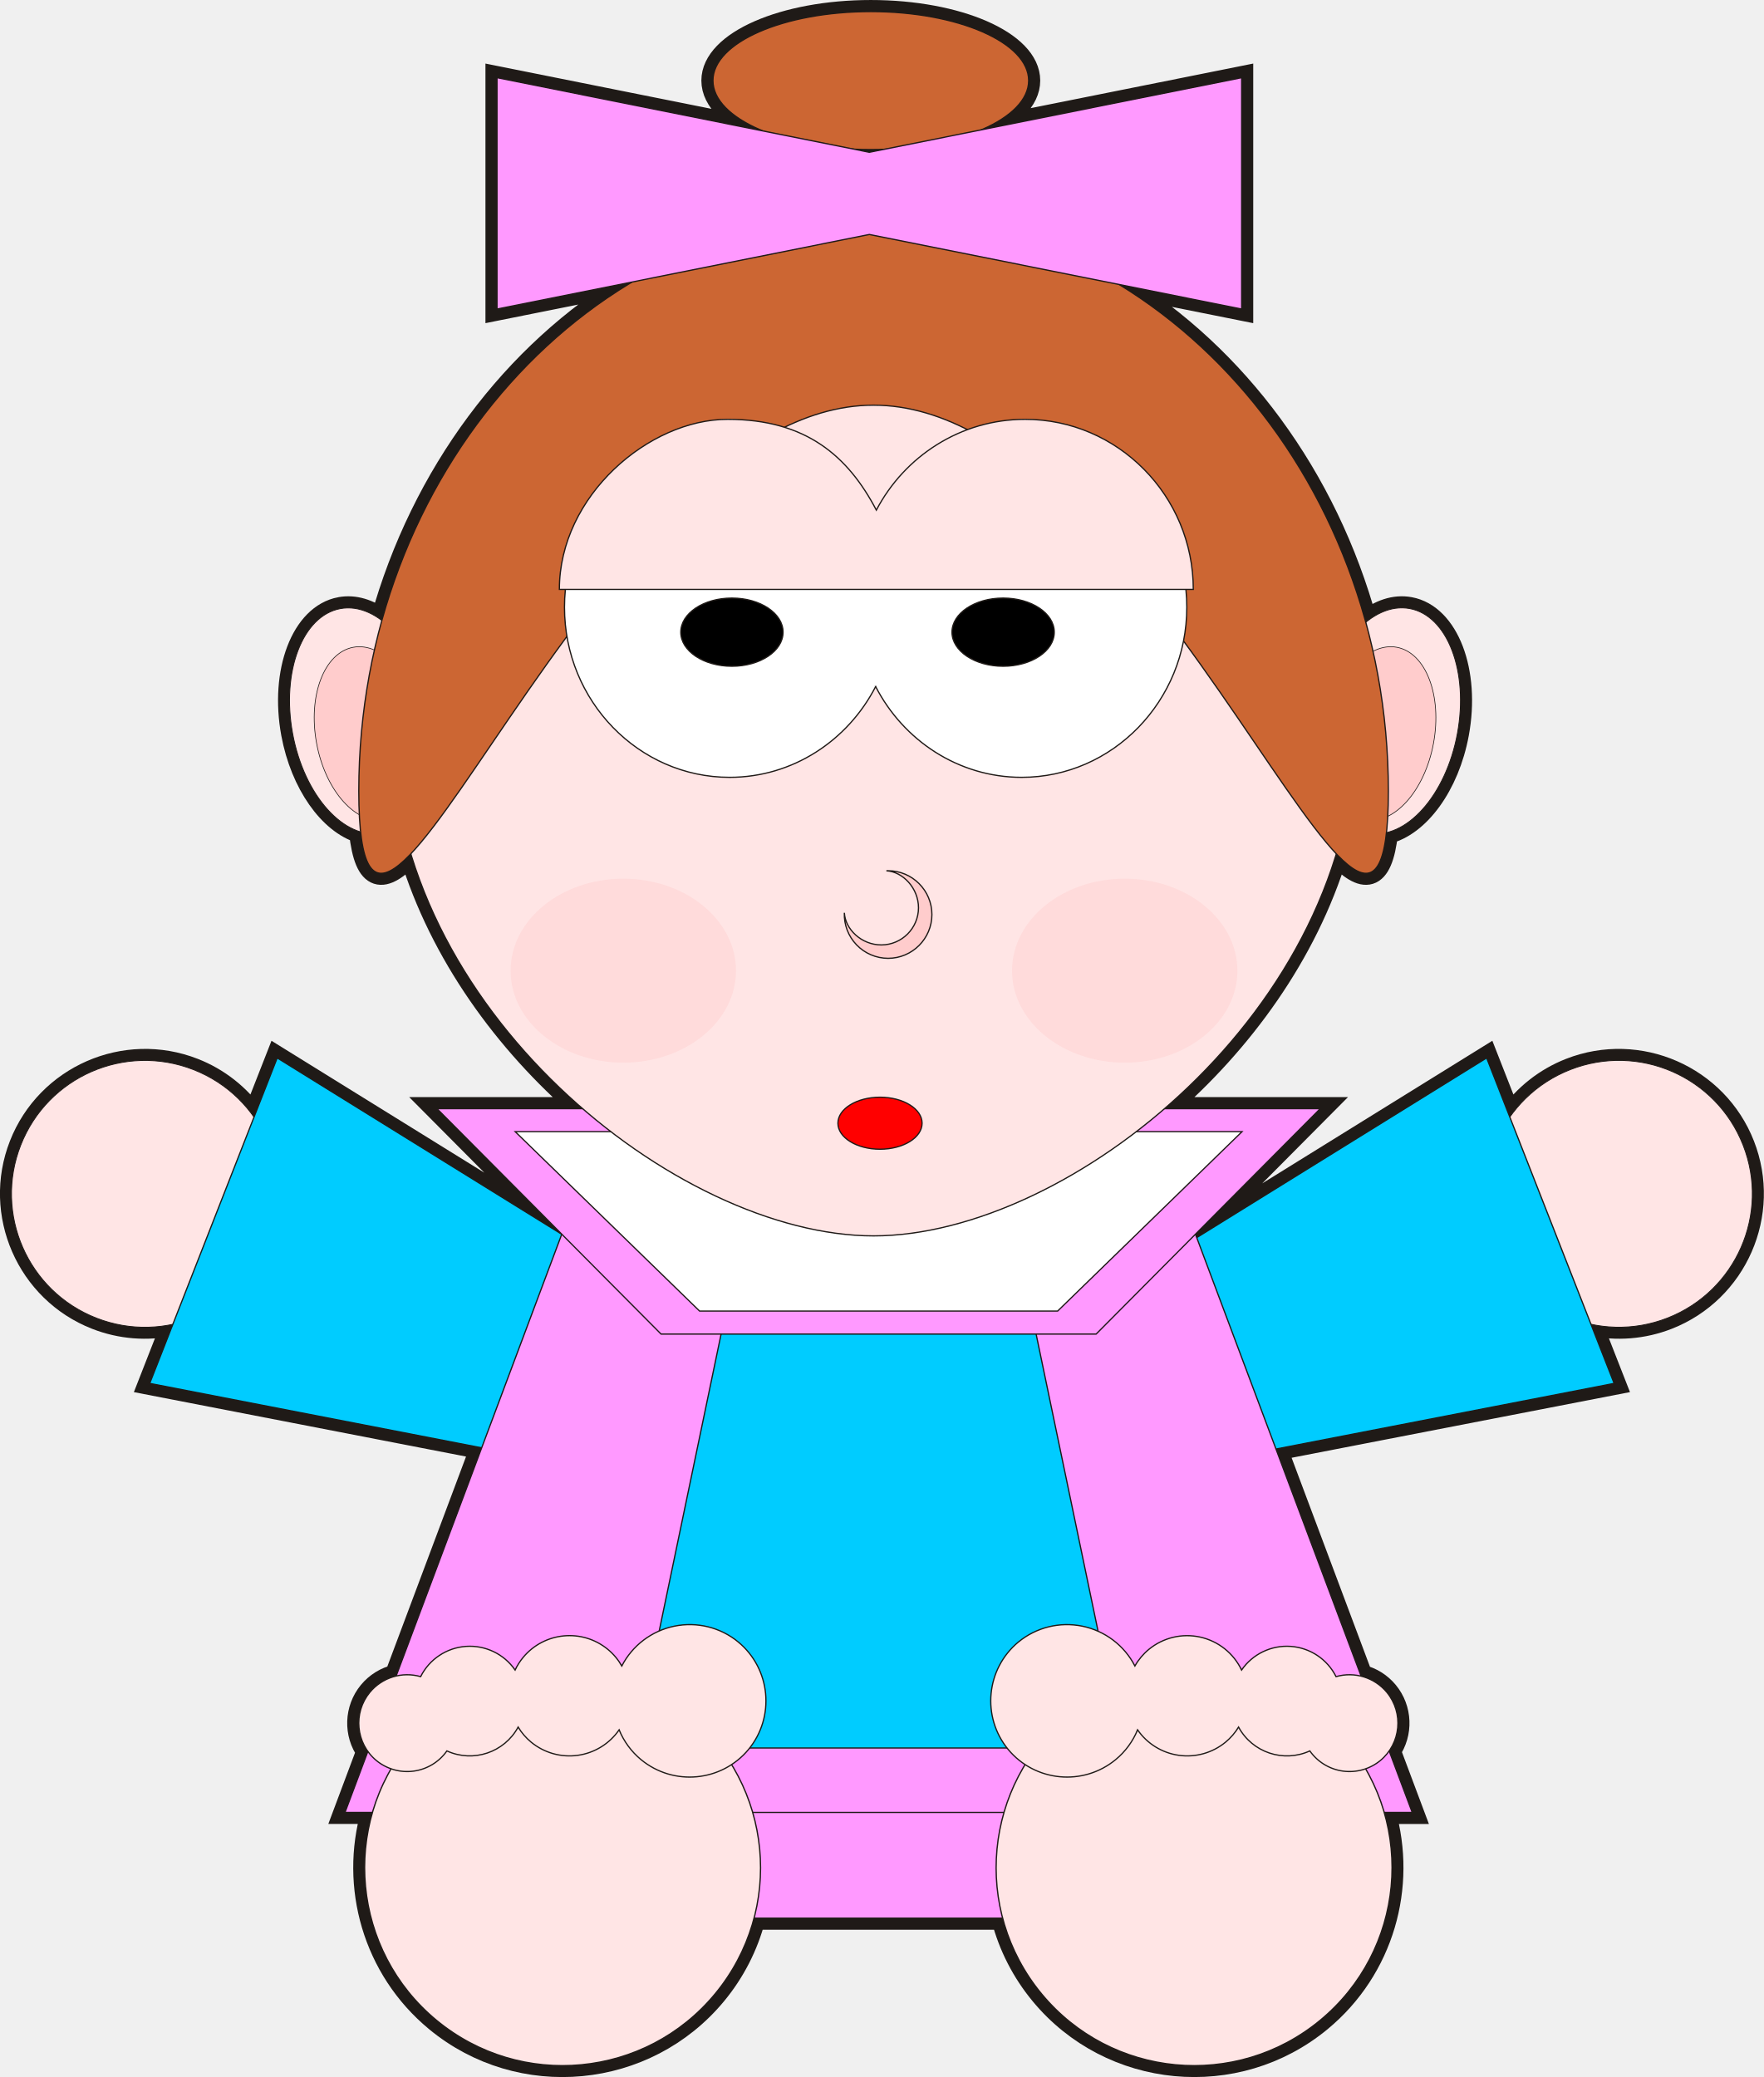
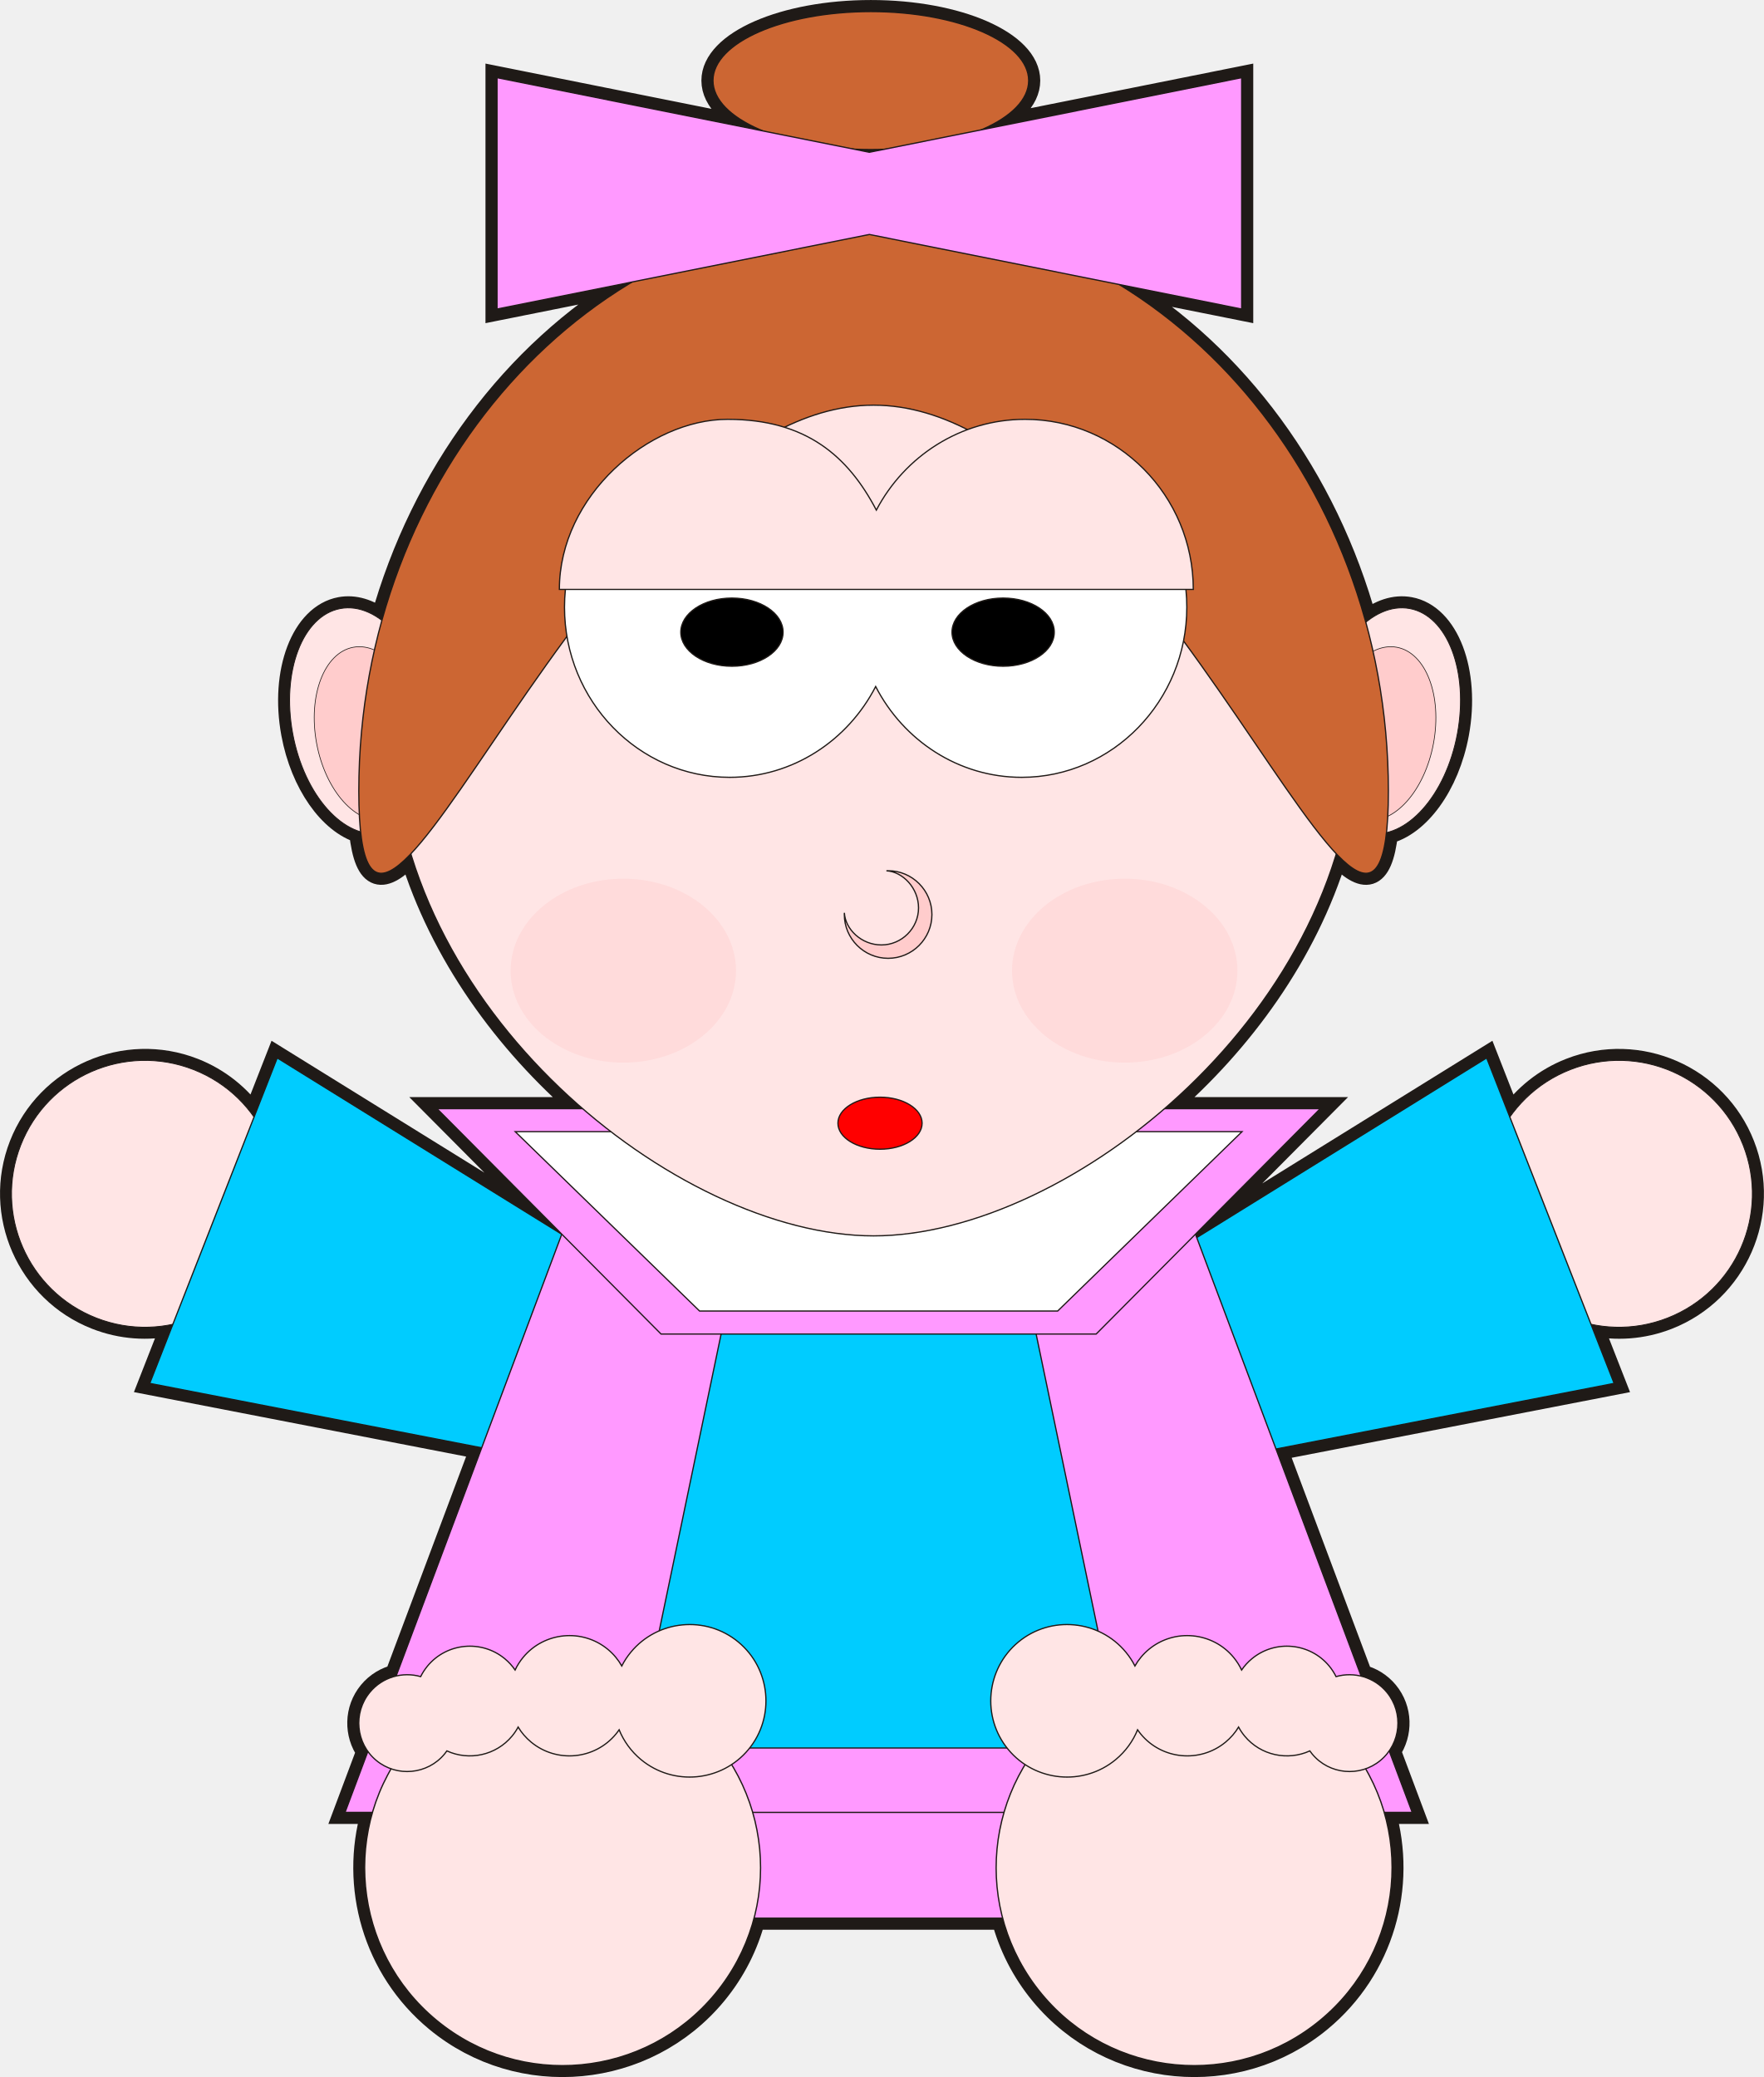
- <svg xmlns="http://www.w3.org/2000/svg" xml:space="preserve" width="449.309" height="140mm" viewBox="0 0 118.88 140" id="prefix__svg2" version="1.1" clip-rule="evenodd" fill-rule="evenodd" image-rendering="optimizeQuality" shape-rendering="geometricPrecision" text-rendering="geometricPrecision">
-   <defs id="prefix__defs4">
-     <style type="text/css" id="style6">.prefix__str1{stroke:#1f1a17;stroke-width:.076}.prefix__fil7{fill:#000}.prefix__fil4{fill:#0cf}.prefix__fil10{fill:#c63}.prefix__fil2{fill:#f9f}.prefix__fil6{fill:#fcc}.prefix__fil9{fill:#ffdbdb}.prefix__fil3{fill:#ffe5e5}.prefix__fil5{fill:#fff}</style>
+ <svg xmlns="http://www.w3.org/2000/svg" xml:space="preserve" width="118.88mm" height="140mm" style="clip-rule:evenodd;fill-rule:evenodd;image-rendering:optimizeQuality;shape-rendering:geometricPrecision;text-rendering:geometricPrecision" viewBox="0 0 118.88 140" id="svg2" version="1.1">
+   <defs id="defs4">
+     <style type="text/css" id="style6">
+     .str1 {stroke:#1F1A17;stroke-width:0.076}
+     .str0 {stroke:#1F1A17;stroke-width:1.411}
+     .str2 {stroke:#1F1A17;stroke-width:2.2}
+     .fil7 {fill:black}
+     .fil18 {fill:#000066}
+     .fil4 {fill:#00CCFF}
+     .fil0 {fill:#191919}
+     .fil13 {fill:#33CC99}
+     .fil12 {fill:#669966}
+     .fil14 {fill:#66FFCC}
+     .fil16 {fill:#99FF99}
+     .fil11 {fill:#99FFFF}
+     .fil10 {fill:#CC6633}
+     .fil15 {fill:#CCFFCC}
+     .fil17 {fill:#E5E5E5}
+     .fil8 {fill:red}
+     .fil2 {fill:#FF99FF}
+     .fil1 {fill:#FFCC99}
+     .fil6 {fill:#FFCCCC}
+     .fil9 {fill:#FFDBDB}
+     .fil3 {fill:#FFE5E5}
+     .fil5 {fill:white}
+    </style>
  </defs>
-   <g id="prefix___245151096" transform="matrix(1.1046 0 0 1.1046 133.038 -181.93)">
-     <path d="M-99.671 201.838c.856-.158 1.731.12 2.53.725 2.474-8.912 8.037-16.325 15.275-20.655l-8.249 1.653v-14.119l16.253 3.256c-1.892-.77-3.079-1.866-3.079-3.08 0-2.319 4.328-4.21 9.633-4.21 5.305 0 9.632 1.891 9.632 4.21 0 1.178-1.118 2.246-2.913 3.011l15.909-3.187v14.119l-7.472-1.497c7.143 4.37 12.619 11.758 15.048 20.615.837-.686 1.768-1.01 2.677-.841 2.302.426 3.61 3.852 2.911 7.626-.586 3.163-2.4 5.593-4.328 6.045-.335 3.055-1.401 3.047-3.06 1.295-1.856 6.105-5.791 11.495-10.485 15.551h9.502l-7.613 7.66.078.208 17.69-10.965 1.417 3.616a8.086 8.086 0 013.686-2.902c4.175-1.634 8.913.437 10.547 4.611 1.635 4.175-.436 8.913-4.61 10.547a8.086 8.086 0 01-4.677.374l1.416 3.616-20.633 4.005 5.196 13.86a2.94 2.94 0 011.57.985 2.964 2.964 0 01.14 3.579l1.406 3.75h-1.715c1.297 4.486-.08 9.53-3.899 12.686-5.128 4.237-12.767 3.511-17.005-1.617a11.99 11.99 0 01-2.364-4.614h-15.181a11.99 11.99 0 01-2.365 4.614c-4.238 5.128-11.877 5.855-17.005 1.617-3.82-3.156-5.196-8.2-3.899-12.687h-1.683l1.394-3.72a2.964 2.964 0 01.12-3.608 2.94 2.94 0 011.605-.994l5.22-13.925-20.255-3.93 1.416-3.617a8.087 8.087 0 01-4.677-.374c-4.174-1.635-6.245-6.373-4.61-10.547 1.634-4.174 6.372-6.245 10.547-4.61a8.086 8.086 0 013.686 2.9l1.417-3.615 17.361 10.761.002-.005-7.613-7.659h8.888c-4.694-4.056-8.63-9.446-10.486-15.551-1.667 1.761-2.735 1.76-3.065-1.344-1.857-.56-3.575-2.934-4.142-5.996-.698-3.774.609-7.2 2.91-7.626zm33.173-28.025a21.676 21.676 0 01-1.846-.01l.946.19z" id="prefix___245152584" fill="#191919" stroke="#1f1a17" stroke-width="1.411" />
-     <g id="prefix__g115">
-       <ellipse ry="4.21" rx="9.632" cy="169.619" cx="-67.308" class="prefix__fil10 prefix__str1" id="prefix___245152536" fill="#c63" stroke="#1f1a17" stroke-width=".076" />
-       <circle cy="0" cx="0" r="11.699" transform="rotate(-111.387 70.212 126.166) scale(.69577)" class="prefix__fil3 prefix__str1" id="prefix___245152488" fill="#ffe5e5" stroke="#1f1a17" stroke-width=".076" />
-       <path class="prefix__fil4 prefix__str1" id="prefix___245152440" fill="#0cf" stroke="#1f1a17" stroke-width=".076" d="M-55.199 245.044l25.467-15.786 7.779 19.862-29.414 5.709z" />
-       <circle cy="0" cx="0" r="11.699" transform="scale(.69577 -.69577) rotate(68.613 169.997 -288.25)" class="prefix__fil3 prefix__str1" id="prefix___245152392" fill="#ffe5e5" stroke="#1f1a17" stroke-width=".076" />
-       <path class="prefix__fil4 prefix__str1" id="prefix___245152344" fill="#0cf" stroke="#1f1a17" stroke-width=".076" d="M-78.059 245.044l-25.468-15.786-7.779 19.862 29.414 5.709z" />
-       <path class="prefix__fil2 prefix__str1" id="prefix___245152296" fill="#f9f" stroke="#1f1a17" stroke-width=".076" d="M-52.867 281.754l14.383-8.42H-95.18l14.382 8.42z" />
-       <path class="prefix__fil2 prefix__str1" id="prefix___245152248" fill="#f9f" stroke="#1f1a17" stroke-width=".076" d="M-50.792 231.233l16.518 44.066H-99.39l16.518-44.066z" />
-       <path class="prefix__fil4 prefix__str1" id="prefix___245152200" fill="#0cf" stroke="#1f1a17" stroke-width=".076" d="M-59.504 235.162l7.548 36.207h-29.752l7.548-36.207z" />
-       <path class="prefix__fil2 prefix__str1" id="prefix___245152152" fill="#f9f" stroke="#1f1a17" stroke-width=".076" d="M-53.558 246.109l13.671-13.753h-53.89l13.671 13.753z" />
-       <path class="prefix__fil5 prefix__str1" id="prefix___245152104" fill="#fff" stroke="#1f1a17" stroke-width=".076" d="M-55.908 244.705l11.249-10.946h-44.346l11.249 10.946z" />
-       <ellipse cy="0" cx="0" ry="10.015" rx="6.109" transform="matrix(-.68414 -.12666 -.12666 .68414 -35.696 208.69)" class="prefix__fil3 prefix__str1" id="prefix___245152056" fill="#ffe5e5" stroke="#1f1a17" stroke-width=".076" />
-       <ellipse cy="0" cx="0" ry="10.015" rx="6.109" transform="matrix(-.52574 -.09733 -.09733 .52574 -36.187 209.466)" class="prefix__fil6 prefix__str1" id="prefix___245152008" fill="#fcc" stroke="#1f1a17" stroke-width=".076" />
-       <ellipse cy="0" cx="0" ry="10.015" rx="6.109" transform="rotate(-10.489 1087.593 640.384) scale(.69577)" class="prefix__fil3 prefix__str1" id="prefix___245151960" fill="#ffe5e5" stroke="#1f1a17" stroke-width=".076" />
-       <ellipse cy="0" cx="0" ry="10.015" rx="6.109" transform="matrix(.52574 -.09733 .09733 .52574 -97.911 209.466)" class="prefix__fil6 prefix__str1" id="prefix___245151912" fill="#fcc" stroke="#1f1a17" stroke-width=".076" />
-       <path d="M-67.14 178.37c16.184 0 29.383 13.87 29.383 30.874 0 17.005-17.409 30.874-29.382 30.874-11.973 0-29.382-13.87-29.382-30.874 0-17.005 13.199-30.874 29.382-30.874z" class="prefix__fil3 prefix__str1" id="prefix___245151864" fill="#ffe5e5" stroke="#1f1a17" stroke-width=".076" />
-       <path d="M-67.14 177.784c17.3 0 31.41 15.806 31.41 35.186 0 19.38-14.11-23.544-31.41-23.544-17.299 0-31.408 42.924-31.408 23.544s14.11-35.186 31.409-35.186z" class="prefix__fil10 prefix__str1" id="prefix___245151816" fill="#c63" stroke="#1f1a17" stroke-width=".076" />
-       <path d="M-67.012 206.597c-1.694 3.29-5.055 5.54-8.91 5.54-5.55 0-10.076-4.663-10.076-10.38 0-5.717 4.526-10.38 10.077-10.38 3.854 0 7.215 2.25 8.909 5.54 1.693-3.29 5.054-5.54 8.909-5.54 5.55 0 10.076 4.663 10.076 10.38 0 5.717-4.527 10.38-10.076 10.38-3.855 0-7.216-2.25-8.91-5.54z" class="prefix__fil5 prefix__str1" id="prefix___245151768" fill="#fff" stroke="#1f1a17" stroke-width=".076" />
-       <ellipse ry="2.08" rx="3.12" cy="203.278" cx="-59.234" class="prefix__fil7 prefix__str1" id="prefix___245151720" fill="#000" stroke="#1f1a17" stroke-width=".076" />
-       <ellipse ry="2.08" rx="3.12" cy="203.278" cx="-75.782" class="prefix__fil7 prefix__str1" id="prefix___245151672" fill="#000" stroke="#1f1a17" stroke-width=".076" />
-       <path d="M-66.252 217.837c1.472 0 2.672 1.2 2.672 2.672 0 1.472-1.2 2.672-2.672 2.672a2.677 2.677 0 01-2.67-2.777c.054.995 1.034 1.96 2.264 1.96a2.276 2.276 0 002.26-2.261c0-1.215-.964-2.21-1.959-2.264l.105-.002z" class="prefix__fil6 prefix__str1" id="prefix___245151624" fill="#fcc" stroke="#1f1a17" stroke-width=".076" />
-       <ellipse ry="1.587" rx="2.568" cy="233.243" cx="-66.747" class="prefix__str1" id="prefix___245151576" fill="red" stroke="#1f1a17" stroke-width=".076" />
-       <ellipse ry="5.613" rx="6.876" cy="223.935" cx="-82.409" class="prefix__fil9" id="prefix___245151504" fill="#ffdbdb" />
-       <ellipse ry="5.613" rx="6.876" cy="223.935" cx="-51.816" class="prefix__fil9" id="prefix___245151432" fill="#ffdbdb" />
-       <path d="M-86.31 200.67c0-5.717 5.474-10.38 10.264-10.38 4.79 0 7.35 2.25 9.076 5.54 1.725-3.29 5.148-5.54 9.074-5.54 5.654 0 10.265 4.663 10.265 10.38z" class="prefix__fil3 prefix__str1" id="prefix___245151384" fill="#ffe5e5" stroke="#1f1a17" stroke-width=".076" />
-       <circle cy="0" cx="0" r="11.699" transform="matrix(.7959 .65768 -.65768 .7959 -86.114 278.674)" class="prefix__fil3 prefix__str1" id="prefix___245151336" fill="#ffe5e5" stroke="#1f1a17" stroke-width=".076" />
-       <path d="M-75.393 264.901a4.666 4.666 0 01.624 6.556 4.666 4.666 0 01-6.556.623 4.621 4.621 0 01-1.339-1.82 3.68 3.68 0 01-5.367.753 3.648 3.648 0 01-.795-.92 3.359 3.359 0 01-4.347 1.454 2.962 2.962 0 01-4.305.584 2.962 2.962 0 01-.397-4.161 2.963 2.963 0 013.1-.956 3.356 3.356 0 015.764-.403c.127-.27.29-.528.488-.769a3.68 3.68 0 015.17-.492c.354.292.638.637.852 1.014a4.666 4.666 0 017.109-1.463z" class="prefix__fil3 prefix__str1" id="prefix___245151288" fill="#ffe5e5" stroke="#1f1a17" stroke-width=".076" />
-       <circle cy="0" cx="0" r="11.699" transform="matrix(-.7959 .65768 .65768 .7959 -47.582 278.674)" class="prefix__fil3 prefix__str1" id="prefix___245151240" fill="#ffe5e5" stroke="#1f1a17" stroke-width=".076" />
-       <path d="M-58.303 264.901a4.666 4.666 0 00-.623 6.556 4.666 4.666 0 006.555.623 4.621 4.621 0 001.34-1.82 3.68 3.68 0 005.367.753c.323-.268.588-.58.795-.92a3.359 3.359 0 004.348 1.454 2.962 2.962 0 004.305.584 2.962 2.962 0 00.395-4.161 2.963 2.963 0 00-3.1-.956 3.356 3.356 0 00-5.764-.403 3.68 3.68 0 00-5.659-1.26 3.647 3.647 0 00-.85 1.013 4.666 4.666 0 00-7.108-1.463z" class="prefix__fil3 prefix__str1" id="prefix___245151192" fill="#ffe5e5" stroke="#1f1a17" stroke-width=".076" />
-       <path class="prefix__fil2 prefix__str1" id="prefix___245151144" fill="#f9f" stroke="#1f1a17" stroke-width=".076" d="M-67.398 173.994l22.718-4.552v14.119l-22.717-4.551-22.718 4.551v-14.119z" />
+   <g id="_245151096" transform="matrix(1.104593,0,0,1.104593,133.0382,-181.9292)">
+     <path style="fill:#191919;stroke:#1f1a17;stroke-width:1.411" d="m -99.671,201.838 c 0.856,-0.158 1.731,0.119 2.53,0.725 2.474,-8.912 8.038,-16.324 15.276,-20.654 l -8.249,1.653 v -14.119 l 16.253,3.256 c -1.892,-0.77 -3.079,-1.866 -3.079,-3.08 0,-2.319 4.327,-4.21 9.632,-4.21 5.305,0 9.633,1.891 9.633,4.21 0,1.178 -1.118,2.246 -2.913,3.011 l 15.909,-3.187 v 14.119 l -7.471,-1.497 c 7.143,4.37 12.619,11.758 15.047,20.615 0.838,-0.686 1.769,-1.009 2.678,-0.841 2.302,0.426 3.609,3.852 2.911,7.626 -0.586,3.163 -2.4,5.593 -4.328,6.045 -0.336,3.055 -1.401,3.047 -3.059,1.295 -1.857,6.105 -5.792,11.495 -10.486,15.551 h 9.502 l -7.613,7.659 0.078,0.209 17.691,-10.965 1.416,3.616 c 0.887,-1.268 2.143,-2.297 3.687,-2.901 4.174,-1.635 8.912,0.436 10.547,4.611 1.635,4.174 -0.436,8.912 -4.611,10.547 -1.544,0.605 -3.164,0.702 -4.676,0.374 l 1.416,3.616 -20.633,4.004 5.196,13.86 c 0.595,0.146 1.15,0.478 1.569,0.985 0.864,1.045 0.884,2.517 0.141,3.579 l 1.405,3.749 h -1.715 c 1.297,4.487 -0.08,9.53 -3.899,12.687 -5.128,4.238 -12.767,3.511 -17.005,-1.617 -1.151,-1.392 -1.934,-2.97 -2.364,-4.614 h -15.181 c -0.43,1.644 -1.214,3.222 -2.365,4.614 -4.237,5.128 -11.877,5.855 -17.005,1.617 -3.82,-3.156 -5.196,-8.199 -3.899,-12.687 h -1.683 l 1.395,-3.72 c -0.764,-1.064 -0.751,-2.554 0.121,-3.609 0.427,-0.517 0.996,-0.851 1.604,-0.993 l 5.22,-13.925 -20.256,-3.931 1.416,-3.616 c -1.512,0.328 -3.133,0.231 -4.676,-0.374 -4.174,-1.635 -6.245,-6.373 -4.611,-10.547 1.635,-4.175 6.373,-6.245 10.547,-4.611 1.544,0.605 2.799,1.634 3.687,2.901 l 1.416,-3.616 17.362,10.761 0.002,-0.005 -7.613,-7.659 h 8.888 c -4.694,-4.056 -8.629,-9.446 -10.486,-15.551 -1.667,1.761 -2.735,1.76 -3.065,-1.344 -1.857,-0.559 -3.575,-2.934 -4.142,-5.996 -0.699,-3.774 0.609,-7.199 2.911,-7.626 z m 33.173,-28.025 c -0.267,0.01 -0.537,0.015 -0.81,0.015 -0.35,0 -0.695,-0.008 -1.036,-0.025 l 0.946,0.19 z" class="fil0 str0" id="_245152584" />
+     <g id="g115">
+       <ellipse style="fill:#cc6633;stroke:#1f1a17;stroke-width:0.076" ry="4.21" rx="9.632" cy="169.619" cx="-67.308" class="fil10 str1" id="_245152536" />
+       <circle style="fill:#ffe5e5;stroke:#1f1a17;stroke-width:0.076" cy="0" cx="0" r="11.699" transform="matrix(-0.253727,-0.647856,0.647856,-0.253727,-21.6605,237.552)" class="fil3 str1" id="_245152488" />
+       <polygon style="fill:#00ccff;stroke:#1f1a17;stroke-width:0.076" points="-55.199,245.044 -29.732,229.258 -21.953,249.12 -51.367,254.829 " class="fil4 str1" id="_245152440" />
+       <circle style="fill:#ffe5e5;stroke:#1f1a17;stroke-width:0.076" cy="0" cx="0" r="11.699" transform="matrix(0.253727,-0.647856,-0.647856,-0.253727,-111.598,237.552)" class="fil3 str1" id="_245152392" />
+       <polygon style="fill:#00ccff;stroke:#1f1a17;stroke-width:0.076" points="-78.059,245.044 -103.527,229.258 -111.306,249.12 -81.892,254.829 " class="fil4 str1" id="_245152344" />
+       <polygon style="fill:#ff99ff;stroke:#1f1a17;stroke-width:0.076" points="-52.867,281.754 -38.484,273.334 -95.18,273.334 -80.798,281.754 " class="fil2 str1" id="_245152296" />
+       <polygon style="fill:#ff99ff;stroke:#1f1a17;stroke-width:0.076" points="-50.792,231.233 -34.274,275.299 -99.39,275.299 -82.872,231.233 " class="fil2 str1" id="_245152248" />
+       <polygon style="fill:#00ccff;stroke:#1f1a17;stroke-width:0.076" points="-59.504,235.162 -51.956,271.369 -81.708,271.369 -74.16,235.162 " class="fil4 str1" id="_245152200" />
+       <polygon style="fill:#ff99ff;stroke:#1f1a17;stroke-width:0.076" points="-53.558,246.109 -39.887,232.356 -93.777,232.356 -80.106,246.109 " class="fil2 str1" id="_245152152" />
+       <polygon style="fill:#ffffff;stroke:#1f1a17;stroke-width:0.076" points="-55.908,244.705 -44.659,233.759 -89.005,233.759 -77.756,244.705 " class="fil5 str1" id="_245152104" />
+       <ellipse style="fill:#ffe5e5;stroke:#1f1a17;stroke-width:0.076" cy="0" cx="0" ry="10.015" rx="6.109" transform="matrix(-0.684143,-0.12666,-0.12666,0.684143,-35.6955,208.69)" class="fil3 str1" id="_245152056" />
+       <ellipse style="fill:#ffcccc;stroke:#1f1a17;stroke-width:0.076" cy="0" cx="0" ry="10.015" rx="6.109" transform="matrix(-0.525742,-0.0973339,-0.0973339,0.525742,-36.1871,209.466)" class="fil6 str1" id="_245152008" />
+       <ellipse style="fill:#ffe5e5;stroke:#1f1a17;stroke-width:0.076" cy="0" cx="0" ry="10.015" rx="6.109" transform="matrix(0.684143,-0.12666,0.12666,0.684143,-98.4026,208.69)" class="fil3 str1" id="_245151960" />
+       <ellipse style="fill:#ffcccc;stroke:#1f1a17;stroke-width:0.076" cy="0" cx="0" ry="10.015" rx="6.109" transform="matrix(0.525742,-0.0973339,0.0973339,0.525742,-97.911,209.466)" class="fil6 str1" id="_245151912" />
+       <path style="fill:#ffe5e5;stroke:#1f1a17;stroke-width:0.076" d="m -67.139,178.37 c 16.183,0 29.382,13.869 29.382,30.874 0,17.005 -17.409,30.874 -29.382,30.874 -11.973,0 -29.382,-13.869 -29.382,-30.874 0,-17.005 13.199,-30.874 29.382,-30.874 z" class="fil3 str1" id="_245151864" />
+       <path style="fill:#cc6633;stroke:#1f1a17;stroke-width:0.076" d="m -67.139,177.784 c 17.299,0 31.409,15.806 31.409,35.186 0,19.38 -14.11,-23.544 -31.409,-23.544 -17.299,0 -31.409,42.924 -31.409,23.544 0,-19.38 14.11,-35.186 31.409,-35.186 z" class="fil10 str1" id="_245151816" />
+       <path style="fill:#ffffff;stroke:#1f1a17;stroke-width:0.076" d="m -67.012,206.597 c -1.694,3.29 -5.054,5.54 -8.909,5.54 -5.55,-2e-4 -10.077,-4.663 -10.077,-10.38 6e-4,-5.717 4.527,-10.38 10.077,-10.38 3.855,0 7.215,2.25 8.909,5.54 1.694,-3.29 5.054,-5.54 8.909,-5.54 5.55,0 10.076,4.663 10.076,10.38 0,5.717 -4.527,10.38 -10.076,10.38 -3.855,0 -7.215,-2.25 -8.909,-5.54 z" class="fil5 str1" id="_245151768" />
+       <ellipse style="fill:#000000;stroke:#1f1a17;stroke-width:0.076" ry="2.08" rx="3.12" cy="203.278" cx="-59.234" class="fil7 str1" id="_245151720" />
+       <ellipse style="fill:#000000;stroke:#1f1a17;stroke-width:0.076" ry="2.08" rx="3.12" cy="203.278" cx="-75.782" class="fil7 str1" id="_245151672" />
+       <path style="fill:#ffcccc;stroke:#1f1a17;stroke-width:0.076" d="m -66.252,217.837 c 1.472,0 2.672,1.2 2.672,2.672 0,1.472 -1.2,2.672 -2.672,2.672 -1.472,0 -2.672,-1.2 -2.672,-2.672 0,-0.035 0.001,-0.07 0.002,-0.104 0.054,0.994 1.034,1.96 2.264,1.96 1.23,0 2.261,-1.016 2.261,-2.261 0,-1.214 -0.965,-2.21 -1.959,-2.264 0.035,-0.001 0.069,-0.002 0.104,-0.002 z" class="fil6 str1" id="_245151624" />
+       <ellipse style="fill:#ff0000;stroke:#1f1a17;stroke-width:0.076" ry="1.587" rx="2.568" cy="233.243" cx="-66.747" class="fil8 str1" id="_245151576" />
+       <ellipse style="fill:#ffdbdb" ry="5.613" rx="6.876" cy="223.935" cx="-82.409" class="fil9" id="_245151504" />
+       <ellipse style="fill:#ffdbdb" ry="5.613" rx="6.876" cy="223.935" cx="-51.816" class="fil9" id="_245151432" />
+       <path style="fill:#ffe5e5;stroke:#1f1a17;stroke-width:0.076" d="m -86.311,200.67 c 5e-4,-5.717 5.475,-10.38 10.265,-10.38 4.79,0 7.35,2.25 9.075,5.54 1.725,-3.29 5.148,-5.54 9.075,-5.54 5.653,0 10.264,4.663 10.264,10.38 z" class="fil3 str1" id="_245151384" />
+       <circle style="fill:#ffe5e5;stroke:#1f1a17;stroke-width:0.076" cy="0" cx="0" r="11.699" transform="matrix(0.795902,0.657684,-0.657684,0.795902,-86.1138,278.674)" class="fil3 str1" id="_245151336" />
+       <path style="fill:#ffe5e5;stroke:#1f1a17;stroke-width:0.076" d="m -75.393,264.901 c 1.977,1.634 2.257,4.579 0.623,6.556 -1.634,1.977 -4.579,2.257 -6.556,0.623 -0.61,-0.504 -1.058,-1.134 -1.339,-1.821 -0.061,0.089 -0.127,0.177 -0.197,0.261 -1.288,1.559 -3.611,1.78 -5.17,0.492 -0.323,-0.267 -0.589,-0.579 -0.795,-0.919 -0.102,0.19 -0.224,0.372 -0.366,0.544 -0.986,1.193 -2.636,1.527 -3.981,0.91 -0.045,0.064 -0.093,0.127 -0.143,0.188 -1.037,1.255 -2.907,1.433 -4.162,0.396 -1.255,-1.037 -1.433,-2.907 -0.396,-4.162 0.771,-0.934 2.003,-1.271 3.1,-0.956 0.112,-0.225 0.251,-0.441 0.417,-0.643 1.175,-1.422 3.294,-1.624 4.716,-0.449 0.247,0.204 0.458,0.437 0.63,0.689 0.127,-0.27 0.29,-0.528 0.488,-0.769 1.288,-1.559 3.611,-1.78 5.17,-0.492 0.353,0.292 0.637,0.637 0.851,1.014 0.15,-0.294 0.334,-0.575 0.553,-0.84 1.634,-1.977 4.579,-2.257 6.556,-0.623 z" class="fil3 str1" id="_245151288" />
+       <circle style="fill:#ffe5e5;stroke:#1f1a17;stroke-width:0.076" cy="0" cx="0" r="11.699" transform="matrix(-0.795902,0.657684,0.657684,0.795902,-47.582,278.674)" class="fil3 str1" id="_245151240" />
+       <path style="fill:#ffe5e5;stroke:#1f1a17;stroke-width:0.076" d="m -58.303,264.901 c -1.977,1.634 -2.257,4.579 -0.623,6.556 1.634,1.977 4.579,2.257 6.556,0.623 0.61,-0.504 1.058,-1.134 1.339,-1.821 0.061,0.089 0.127,0.177 0.197,0.261 1.288,1.559 3.611,1.78 5.17,0.492 0.323,-0.267 0.589,-0.579 0.795,-0.919 0.102,0.19 0.224,0.372 0.366,0.544 0.986,1.193 2.636,1.527 3.981,0.91 0.045,0.064 0.093,0.127 0.143,0.188 1.037,1.255 2.907,1.433 4.162,0.396 1.255,-1.037 1.433,-2.907 0.396,-4.162 -0.771,-0.934 -2.003,-1.271 -3.1,-0.956 -0.112,-0.225 -0.251,-0.441 -0.417,-0.643 -1.175,-1.422 -3.294,-1.624 -4.716,-0.449 -0.247,0.204 -0.458,0.437 -0.63,0.689 -0.127,-0.27 -0.29,-0.528 -0.488,-0.769 -1.288,-1.559 -3.611,-1.78 -5.17,-0.492 -0.353,0.292 -0.637,0.637 -0.851,1.014 -0.15,-0.294 -0.334,-0.575 -0.553,-0.84 -1.634,-1.977 -4.579,-2.257 -6.556,-0.623 z" class="fil3 str1" id="_245151192" />
+       <polygon style="fill:#ff99ff;stroke:#1f1a17;stroke-width:0.076" points="-67.398,173.994 -44.68,169.442 -44.68,183.561 -67.397,179.01 -90.115,183.561 -90.115,169.442 " class="fil2 str1" id="_245151144" />
    </g>
  </g>
</svg>
